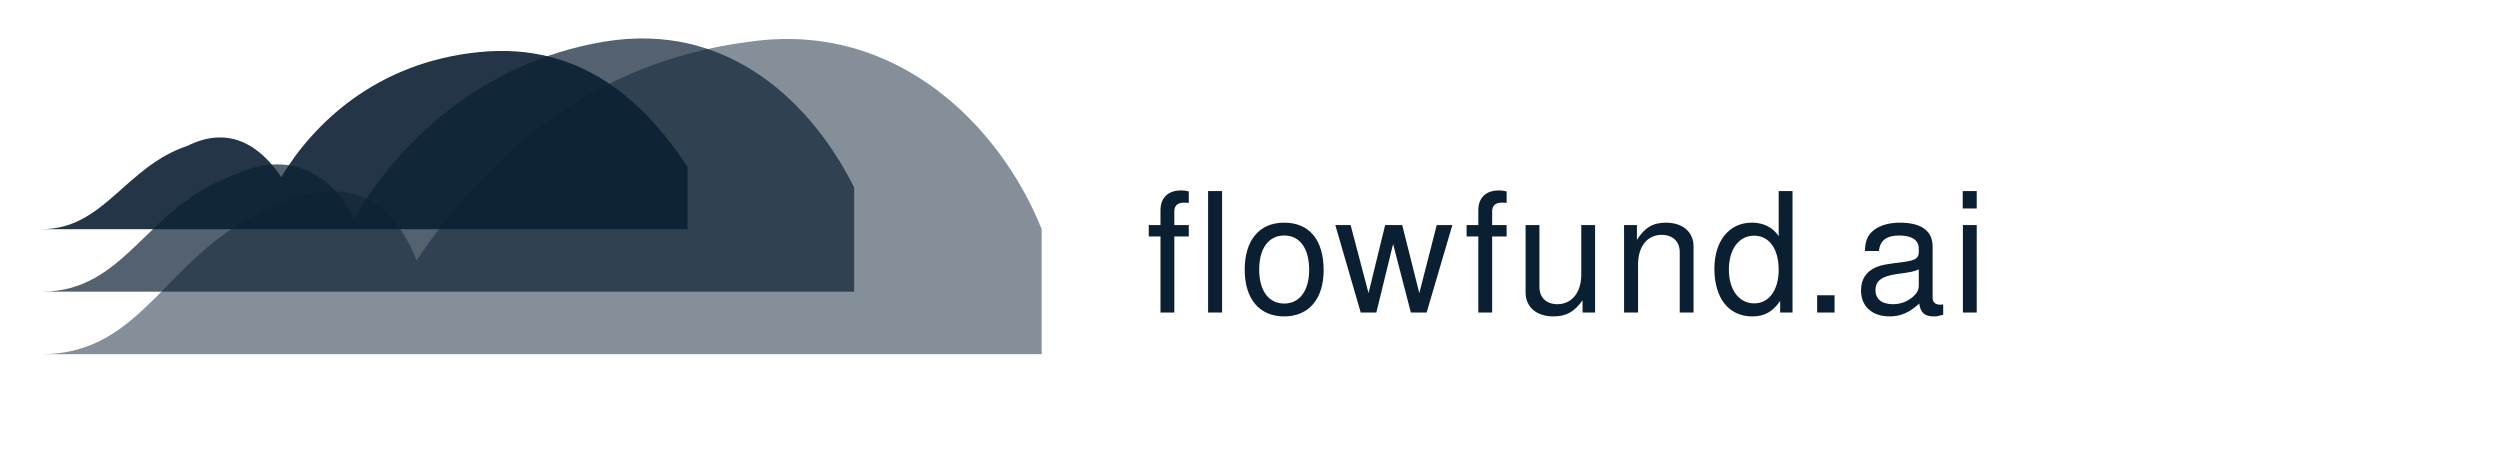
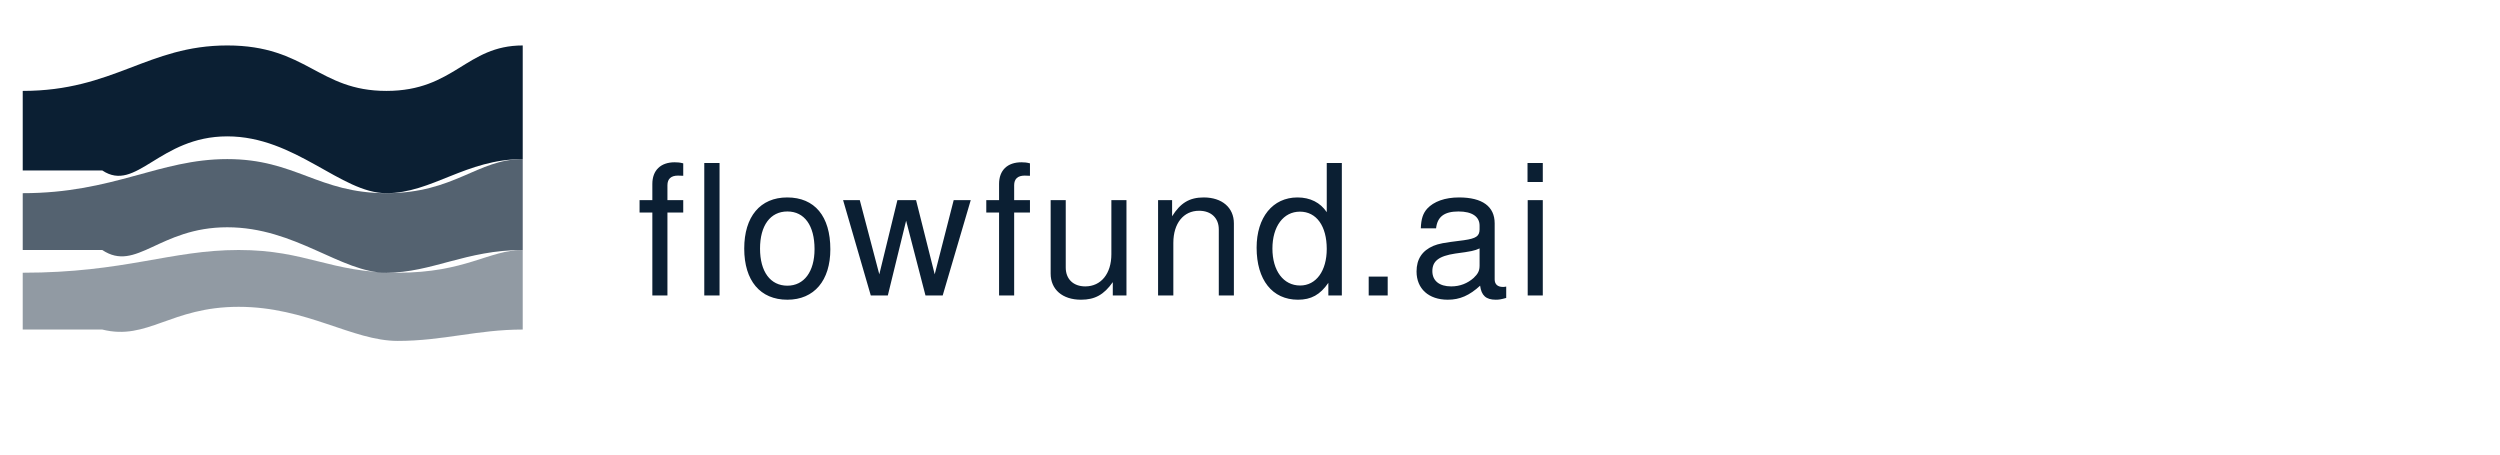
- <svg xmlns="http://www.w3.org/2000/svg" viewBox="0 0 240 44" role="img" aria-label="flowfund.ai">
-   <path fill="#0B1F33" opacity="0.9" d="M4 22 C10 22 12 16 18 14 C22 12 25 14 27 17 C30 12 36 6 46 5 C56 4 62 10 66 16 L66 22 L4 22 Z" />
-   <path fill="#0B1F33" opacity="0.7" d="M4 28 C12 28 14 20 22 17 C28 14 32 17 34 21 C38 14 46 6 58 4 C70 2 78 10 82 18 L82 28 L4 28 Z" />
-   <path fill="#0B1F33" opacity="0.5" d="M4 34 C14 34 16 24 26 20 C34 16 38 20 40 25 C46 16 56 6 72 4 C86 2 96 12 100 22 L100 34 L4 34 Z" />
-   <text x="110" y="30" fill="#0B1F33" font-family="'Outfit', 'Helvetica Neue', Helvetica, Arial, sans-serif" font-size="16" font-weight="500" letter-spacing="0.03em">flowfund<tspan opacity="0.5" font-weight="400">.ai</tspan>
+ <svg xmlns="http://www.w3.org/2000/svg" viewBox="0 0 220 40" role="img" aria-label="flowfund.ai">
+   <g transform="translate(0,4)">
+     <path fill="#0B1F33" d="M2 4 C10 4 13 0 20 0 S28 4 34 4 S41 0 46 0 L46 10 C41 10 38 13 34 13 S26 8 20 8 S12 13 9 11 L2 11 Z" />
+     <path fill="#0B1F33" opacity="0.7" d="M2 13 C10 13 14 10 20 10 S28 13 34 13 S42 10 46 10 L46 18 C41 18 38 20 34 20 S26 16 20 16 S12 20 9 18 L2 18 Z" />
+     <path fill="#0B1F33" opacity="0.45" d="M2 20 C11 20 15 18 21 18 S29 20 35 20 S43 18 46 18 L46 25 C42 25 39 26 35 26 S27 23 21 23 S13 26 9 25 L2 25 Z" />
+   </g>
+   <text x="56" y="26" fill="#0B1F33" font-family="'Outfit', 'Helvetica Neue', Helvetica, Arial, sans-serif" font-size="16" font-weight="500" letter-spacing="0.03em">flowfund<tspan opacity="0.5" font-weight="400">.ai</tspan>
  </text>
</svg>
